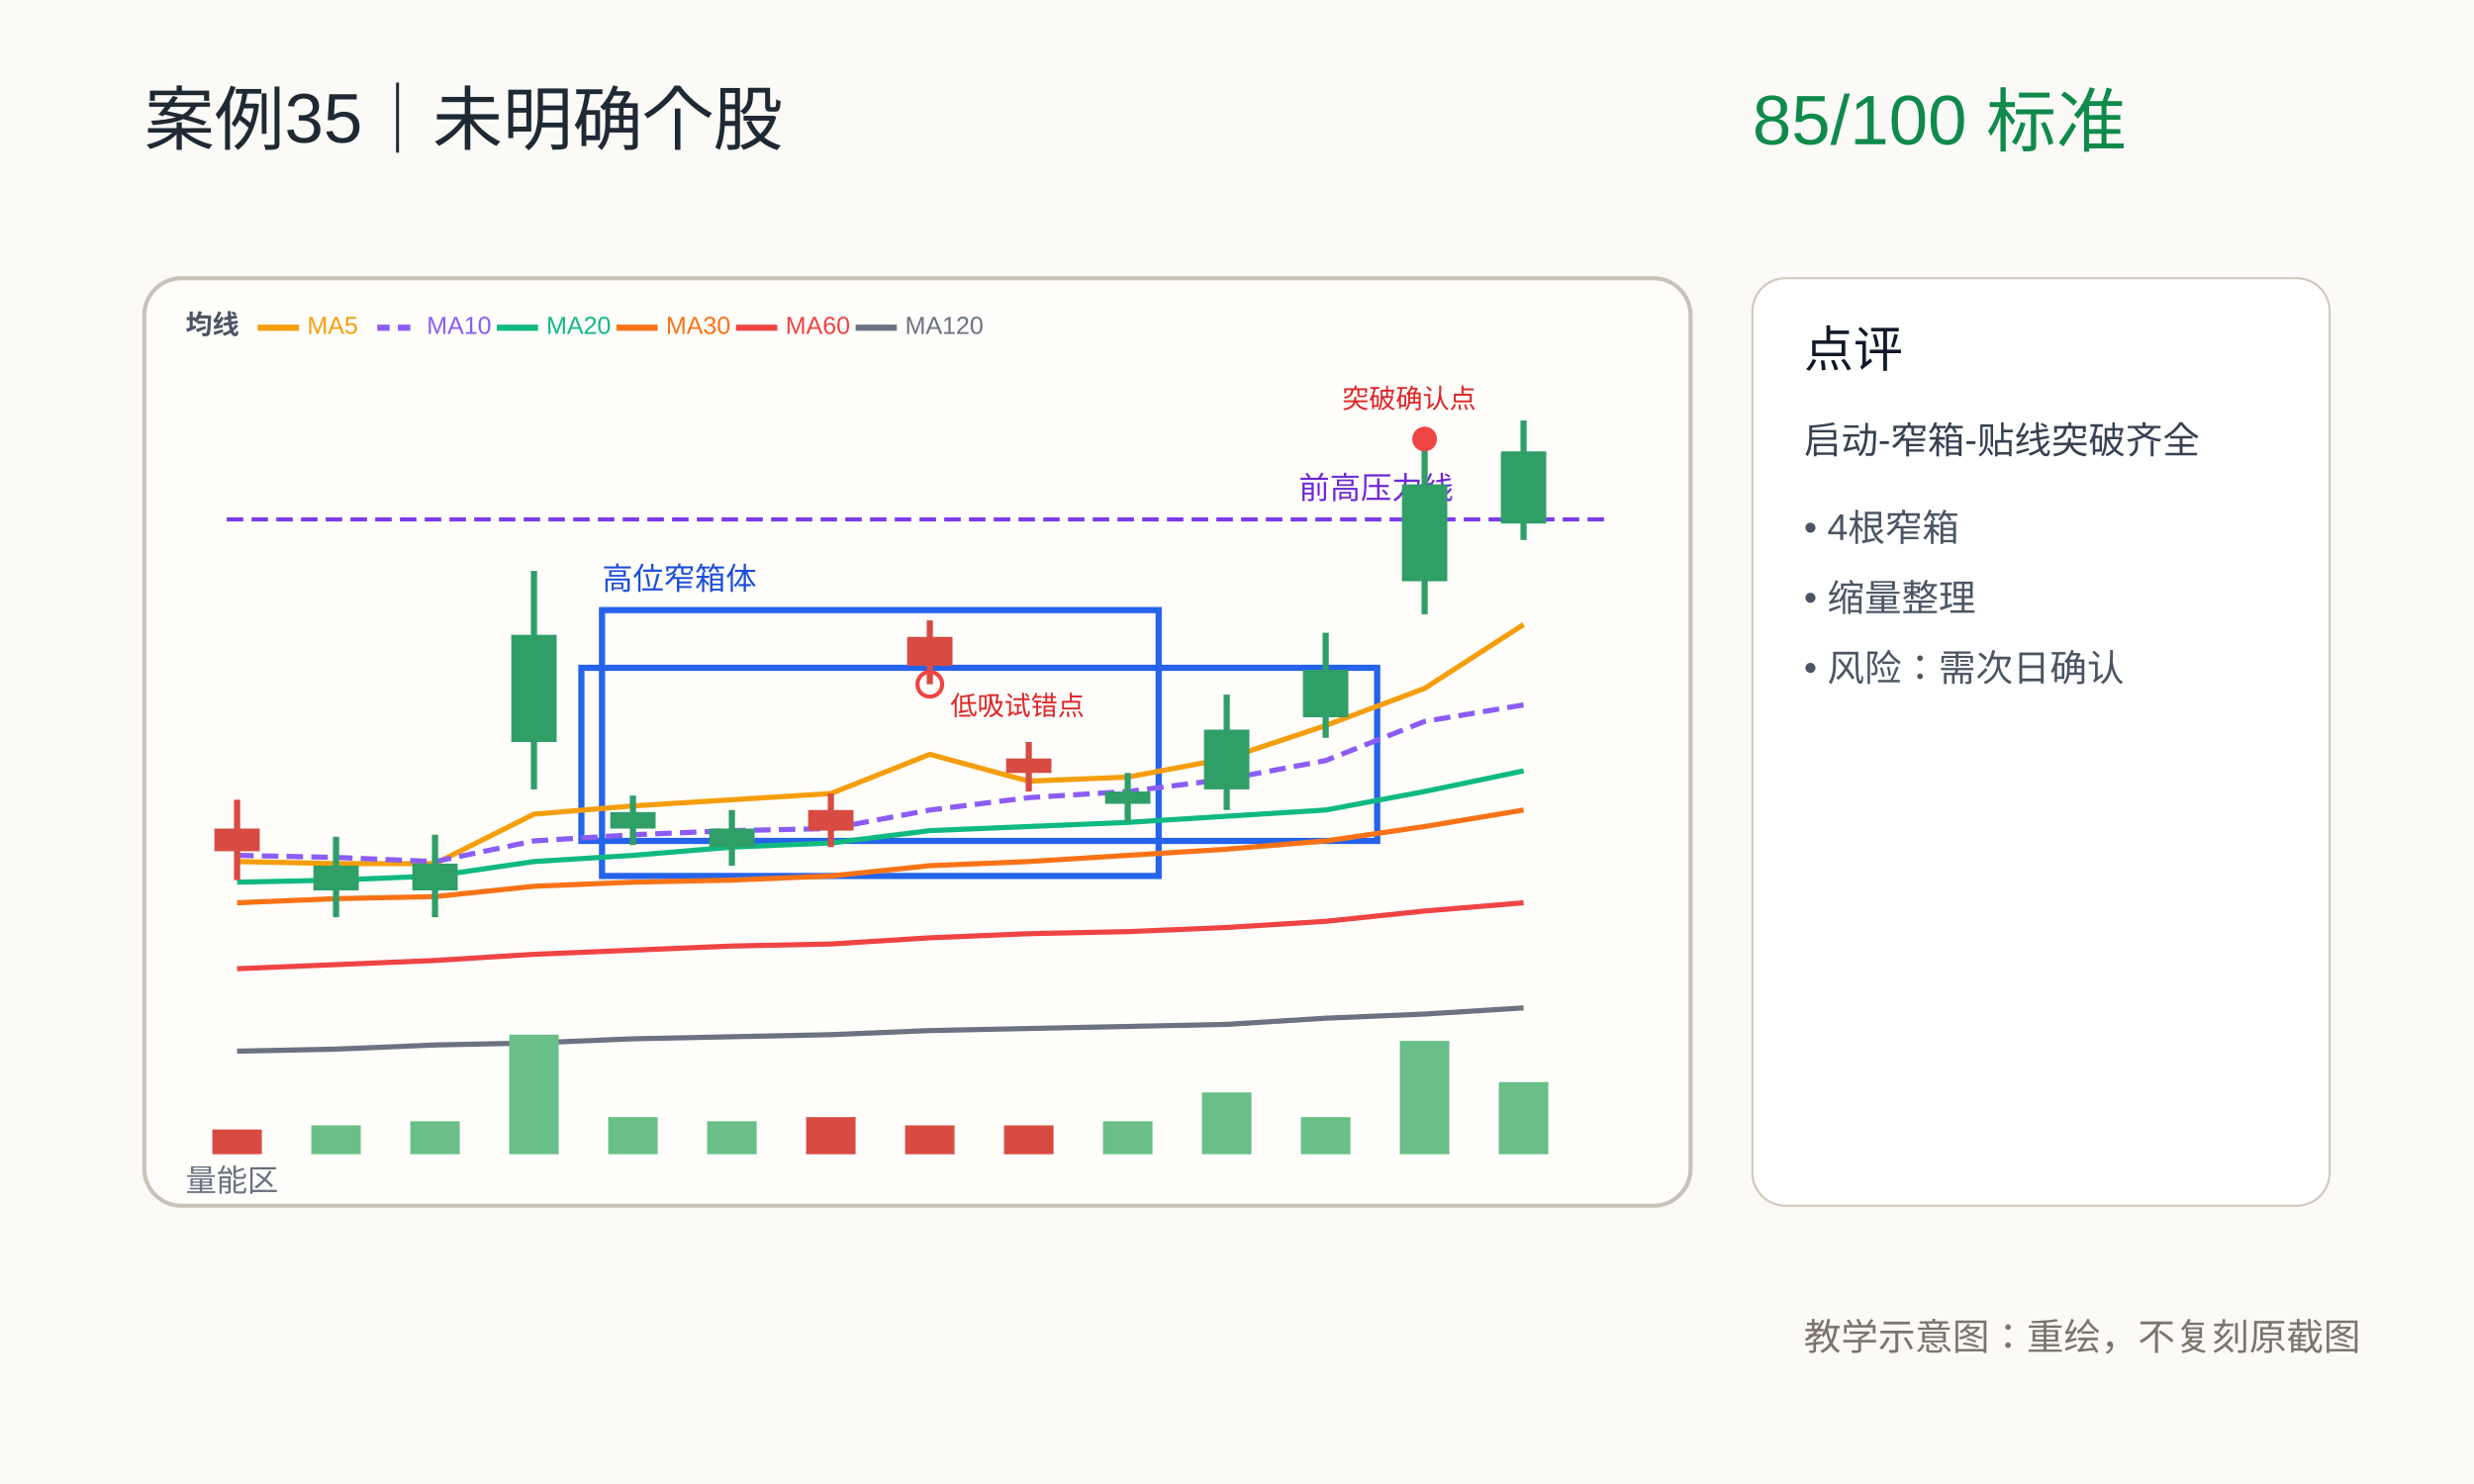
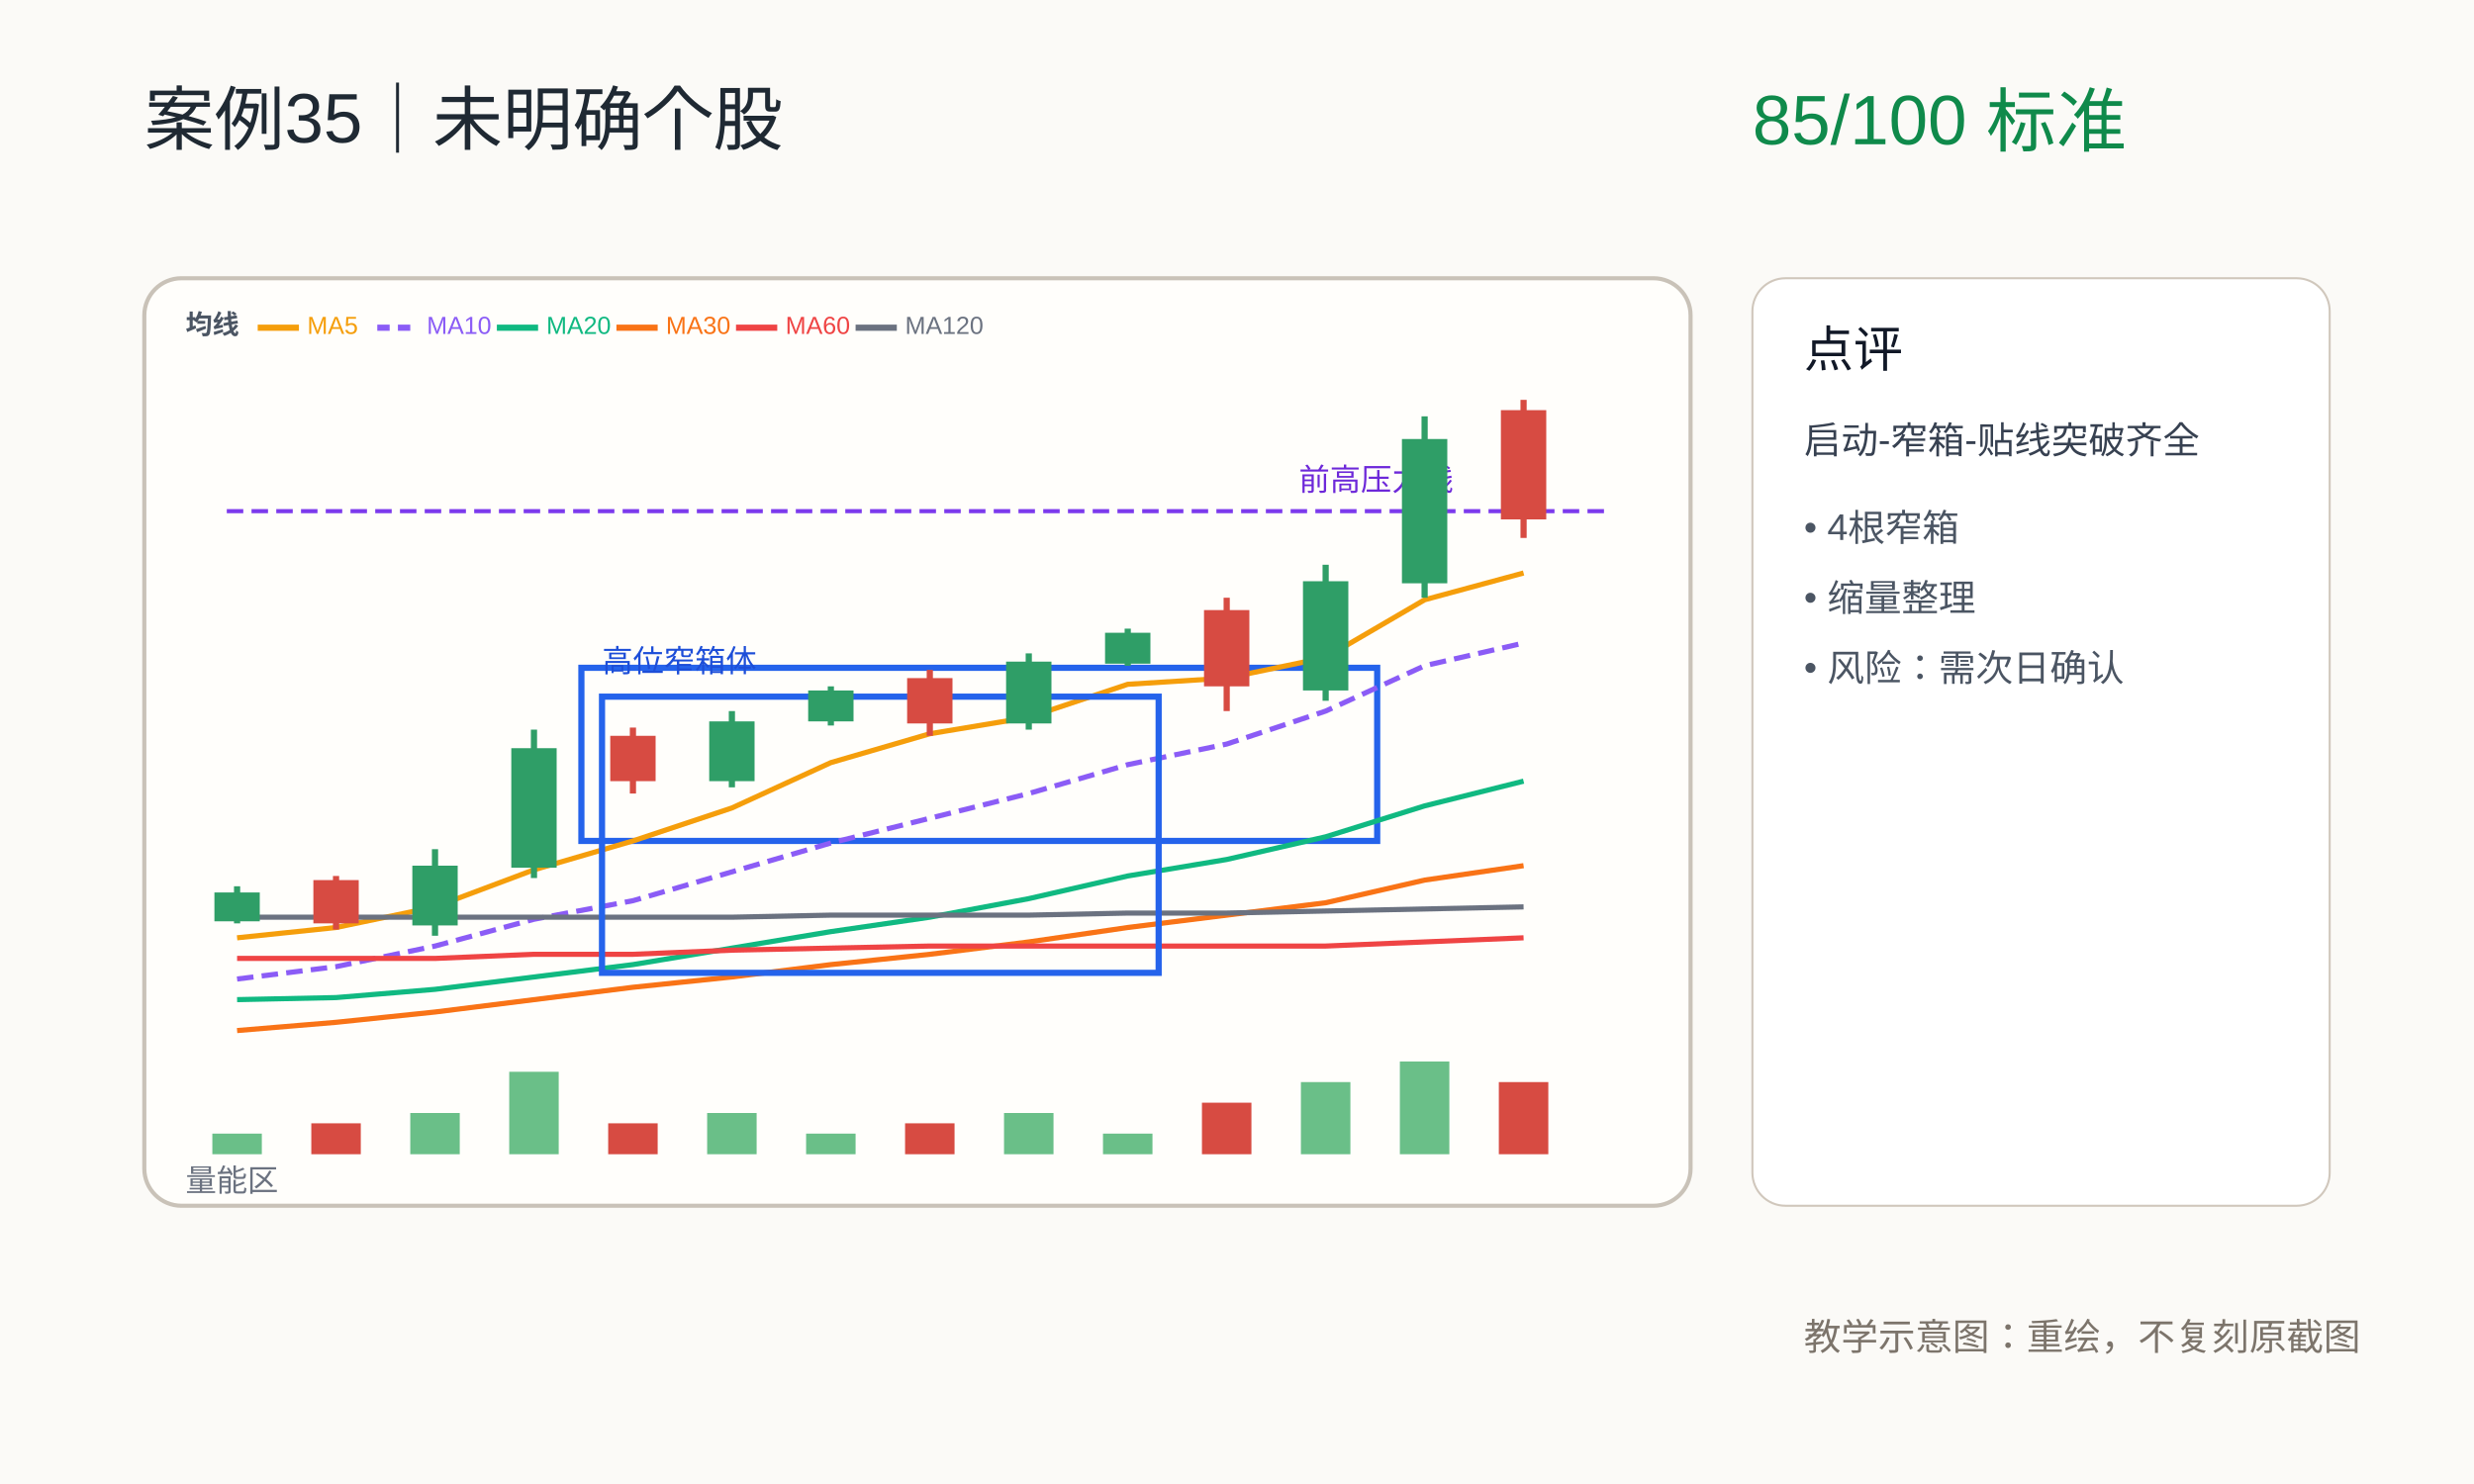
<svg xmlns="http://www.w3.org/2000/svg" width="1200" height="720" viewBox="0 0 1200 720">
  <rect width="1200" height="720" fill="#fbfaf7" />
  <rect x="70" y="135" width="750" height="450" rx="18" fill="#fffefb" stroke="#c9c2b8" stroke-width="2" />
  <text x="70" y="70" font-size="34" font-family="PingFang SC, Arial" fill="#1f2933">案例35｜未明确个股</text>
  <text x="850" y="70" font-size="34" font-family="PingFang SC, Arial" fill="#0f8a4b">85/100  标准</text>
  <rect x="282" y="324" width="386" height="84" fill="none" stroke="#2563eb" stroke-width="3" />
  <text x="90" y="162" font-size="13" font-family="PingFang SC, Arial" fill="#4b5563" font-weight="bold">均线</text>
  <line x1="125" y1="159" x2="145" y2="159" stroke="#f59e0b" stroke-width="3" />
  <text x="149" y="162" font-size="12" font-family="PingFang SC, Arial" fill="#f59e0b">MA5</text>
  <line x1="183" y1="159" x2="203" y2="159" stroke="#8b5cf6" stroke-width="3" stroke-dasharray="6,4" />
  <text x="207" y="162" font-size="12" font-family="PingFang SC, Arial" fill="#8b5cf6">MA10</text>
  <line x1="241" y1="159" x2="261" y2="159" stroke="#10b981" stroke-width="3" />
  <text x="265" y="162" font-size="12" font-family="PingFang SC, Arial" fill="#10b981">MA20</text>
  <line x1="299" y1="159" x2="319" y2="159" stroke="#f97316" stroke-width="3" />
  <text x="323" y="162" font-size="12" font-family="PingFang SC, Arial" fill="#f97316">MA30</text>
  <line x1="357" y1="159" x2="377" y2="159" stroke="#ef4444" stroke-width="3" />
  <text x="381" y="162" font-size="12" font-family="PingFang SC, Arial" fill="#ef4444">MA60</text>
  <line x1="415" y1="159" x2="435" y2="159" stroke="#6b7280" stroke-width="3" />
  <text x="439" y="162" font-size="12" font-family="PingFang SC, Arial" fill="#6b7280">MA120</text>
-   <line x1="110" y1="252" x2="780" y2="252" stroke="#7c3aed" stroke-width="2" stroke-dasharray="8,4" />
-   <text x="630" y="242" font-size="15" font-family="PingFang SC, Arial" fill="#6d28d9">前高压力线</text>
-   <rect x="292" y="296" width="270" height="129" fill="none" stroke="#2563eb" stroke-width="3" />
-   <text x="292" y="286" font-size="15" font-family="PingFang SC, Arial" fill="#1d4ed8">高位窄箱体</text>
-   <polyline points="115,418 163,419 211,419 259,395 307,391 355,388 403,385 451,366 499,379 547,377 595,368 643,352 691,334 739,303" fill="none" stroke="#f59e0b" stroke-width="2.5" />
-   <polyline points="115,415 163,416 211,418 259,408 307,405 355,403 403,402 451,393 499,387 547,384 595,378 643,369 691,350 739,342" fill="none" stroke="#8b5cf6" stroke-width="2.5" stroke-dasharray="8,4" />
-   <polyline points="115,428 163,427 211,425 259,418 307,415 355,411 403,409 451,403 499,401 547,399 595,396 643,393 691,384 739,374" fill="none" stroke="#10b981" stroke-width="2.5" />
-   <polyline points="115,438 163,436 211,435 259,430 307,428 355,427 403,425 451,420 499,418 547,415 595,412 643,408 691,401 739,393" fill="none" stroke="#f97316" stroke-width="2.5" />
-   <polyline points="115,470 163,468 211,466 259,463 307,461 355,459 403,458 451,455 499,453 547,452 595,450 643,447 691,442 739,438" fill="none" stroke="#ef4444" stroke-width="2.5" />
-   <polyline points="115,510 163,509 211,507 259,506 307,504 355,503 403,502 451,500 499,499 547,498 595,497 643,494 691,492 739,489" fill="none" stroke="#6b7280" stroke-width="2.5" />
-   <line x1="115" y1="388" x2="115" y2="427" stroke="#d74b42" stroke-width="3" />
-   <rect x="104" y="402" width="22" height="11" fill="#d74b42" />
-   <line x1="163" y1="406" x2="163" y2="445" stroke="#2f9e67" stroke-width="3" />
-   <rect x="152" y="420" width="22" height="12" fill="#2f9e67" />
-   <line x1="211" y1="405" x2="211" y2="445" stroke="#2f9e67" stroke-width="3" />
-   <rect x="200" y="419" width="22" height="13" fill="#2f9e67" />
-   <line x1="259" y1="277" x2="259" y2="383" stroke="#2f9e67" stroke-width="3" />
-   <rect x="248" y="308" width="22" height="52" fill="#2f9e67" />
-   <line x1="307" y1="386" x2="307" y2="410" stroke="#2f9e67" stroke-width="3" />
-   <rect x="296" y="394" width="22" height="8" fill="#2f9e67" />
-   <line x1="355" y1="393" x2="355" y2="420" stroke="#2f9e67" stroke-width="3" />
-   <rect x="344" y="402" width="22" height="9" fill="#2f9e67" />
-   <line x1="403" y1="385" x2="403" y2="411" stroke="#d74b42" stroke-width="3" />
-   <rect x="392" y="393" width="22" height="10" fill="#d74b42" />
-   <line x1="451" y1="301" x2="451" y2="332" stroke="#d74b42" stroke-width="3" />
-   <rect x="440" y="309" width="22" height="14" fill="#d74b42" />
-   <line x1="499" y1="360" x2="499" y2="384" stroke="#d74b42" stroke-width="3" />
-   <rect x="488" y="368" width="22" height="7" fill="#d74b42" />
-   <line x1="547" y1="375" x2="547" y2="399" stroke="#2f9e67" stroke-width="3" />
-   <rect x="536" y="384" width="22" height="6" fill="#2f9e67" />
-   <line x1="595" y1="337" x2="595" y2="393" stroke="#2f9e67" stroke-width="3" />
-   <rect x="584" y="354" width="22" height="29" fill="#2f9e67" />
-   <line x1="643" y1="307" x2="643" y2="358" stroke="#2f9e67" stroke-width="3" />
-   <rect x="632" y="325" width="22" height="23" fill="#2f9e67" />
-   <line x1="691" y1="213" x2="691" y2="298" stroke="#2f9e67" stroke-width="3" />
-   <rect x="680" y="235" width="22" height="47" fill="#2f9e67" />
-   <line x1="739" y1="204" x2="739" y2="262" stroke="#2f9e67" stroke-width="3" />
-   <rect x="728" y="219" width="22" height="35" fill="#2f9e67" />
-   <rect x="103" y="548" width="24" height="12" fill="#d74b42" />
-   <rect x="151" y="546" width="24" height="14" fill="#6abf88" />
-   <rect x="199" y="544" width="24" height="16" fill="#6abf88" />
-   <rect x="247" y="502" width="24" height="58" fill="#6abf88" />
-   <rect x="295" y="542" width="24" height="18" fill="#6abf88" />
-   <rect x="343" y="544" width="24" height="16" fill="#6abf88" />
-   <rect x="391" y="542" width="24" height="18" fill="#d74b42" />
-   <rect x="439" y="546" width="24" height="14" fill="#d74b42" />
-   <rect x="487" y="546" width="24" height="14" fill="#d74b42" />
-   <rect x="535" y="544" width="24" height="16" fill="#6abf88" />
-   <rect x="583" y="530" width="24" height="30" fill="#6abf88" />
-   <rect x="631" y="542" width="24" height="18" fill="#6abf88" />
-   <rect x="679" y="505" width="24" height="55" fill="#6abf88" />
-   <rect x="727" y="525" width="24" height="35" fill="#6abf88" />
+   <polyline points="115,455 163,450 211,440 259,422 307,408 355,392 403,370 451,356 499,348 547,332 595,329 643,319 691,291 739,278" fill="none" stroke="#f59e0b" stroke-width="2.5" />
+   <polyline points="115,475 163,469 211,459 259,446 307,437 355,423 403,409 451,397 499,385 547,371 595,361 643,345 691,323 739,312" fill="none" stroke="#8b5cf6" stroke-width="2.5" stroke-dasharray="8,4" />
+   <polyline points="115,485 163,484 211,480 259,474 307,468 355,460 403,452 451,445 499,436 547,425 595,417 643,406 691,391 739,379" fill="none" stroke="#10b981" stroke-width="2.5" />
+   <polyline points="115,500 163,496 211,491 259,485 307,479 355,474 403,468 451,463 499,457 547,450 595,444 643,438 691,427 739,420" fill="none" stroke="#f97316" stroke-width="2.5" />
+   <polyline points="115,465 163,465 211,465 259,463 307,463 355,461 403,460 451,459 499,459 547,459 595,459 643,459 691,457 739,455" fill="none" stroke="#ef4444" stroke-width="2.5" />
+   <polyline points="115,445 163,445 211,445 259,445 307,445 355,445 403,444 451,444 499,444 547,443 595,443 643,442 691,441 739,440" fill="none" stroke="#6b7280" stroke-width="2.5" />
+   <line x1="110" y1="248" x2="780" y2="248" stroke="#7c3aed" stroke-width="2" stroke-dasharray="8,4" />
+   <text x="630" y="238" font-size="15" font-family="PingFang SC, Arial" fill="#6d28d9">前高压力线</text>
+   <rect x="292" y="338" width="270" height="134" fill="none" stroke="#2563eb" stroke-width="3" />
+   <text x="292" y="326" font-size="15" font-family="PingFang SC, Arial" fill="#1d4ed8">高位窄箱体</text>
+   <line x1="115" y1="430" x2="115" y2="448" stroke="#2f9e67" stroke-width="3" />
+   <rect x="104" y="433" width="22" height="14" fill="#2f9e67" />
+   <line x1="163" y1="425" x2="163" y2="451" stroke="#d74b42" stroke-width="3" />
+   <rect x="152" y="427" width="22" height="21" fill="#d74b42" />
+   <line x1="211" y1="412" x2="211" y2="454" stroke="#2f9e67" stroke-width="3" />
+   <rect x="200" y="420" width="22" height="29" fill="#2f9e67" />
+   <line x1="259" y1="354" x2="259" y2="426" stroke="#2f9e67" stroke-width="3" />
+   <rect x="248" y="363" width="22" height="58" fill="#2f9e67" />
+   <line x1="307" y1="353" x2="307" y2="385" stroke="#d74b42" stroke-width="3" />
+   <rect x="296" y="357" width="22" height="22" fill="#d74b42" />
+   <line x1="355" y1="345" x2="355" y2="382" stroke="#2f9e67" stroke-width="3" />
+   <rect x="344" y="350" width="22" height="29" fill="#2f9e67" />
+   <line x1="403" y1="333" x2="403" y2="352" stroke="#2f9e67" stroke-width="3" />
+   <rect x="392" y="335" width="22" height="15" fill="#2f9e67" />
+   <line x1="451" y1="325" x2="451" y2="357" stroke="#d74b42" stroke-width="3" />
+   <rect x="440" y="329" width="22" height="22" fill="#d74b42" />
+   <line x1="499" y1="317" x2="499" y2="354" stroke="#2f9e67" stroke-width="3" />
+   <rect x="488" y="321" width="22" height="30" fill="#2f9e67" />
+   <line x1="547" y1="305" x2="547" y2="323" stroke="#2f9e67" stroke-width="3" />
+   <rect x="536" y="307" width="22" height="15" fill="#2f9e67" />
+   <line x1="595" y1="290" x2="595" y2="345" stroke="#d74b42" stroke-width="3" />
+   <rect x="584" y="296" width="22" height="37" fill="#d74b42" />
+   <line x1="643" y1="274" x2="643" y2="340" stroke="#2f9e67" stroke-width="3" />
+   <rect x="632" y="282" width="22" height="53" fill="#2f9e67" />
+   <line x1="691" y1="202" x2="691" y2="290" stroke="#2f9e67" stroke-width="3" />
+   <rect x="680" y="213" width="22" height="70" fill="#2f9e67" />
+   <line x1="739" y1="194" x2="739" y2="261" stroke="#d74b42" stroke-width="3" />
+   <rect x="728" y="199" width="22" height="53" fill="#d74b42" />
+   <rect x="103" y="550" width="24" height="10" fill="#6abf88" />
+   <rect x="151" y="545" width="24" height="15" fill="#d74b42" />
+   <rect x="199" y="540" width="24" height="20" fill="#6abf88" />
+   <rect x="247" y="520" width="24" height="40" fill="#6abf88" />
+   <rect x="295" y="545" width="24" height="15" fill="#d74b42" />
+   <rect x="343" y="540" width="24" height="20" fill="#6abf88" />
+   <rect x="391" y="550" width="24" height="10" fill="#6abf88" />
+   <rect x="439" y="545" width="24" height="15" fill="#d74b42" />
+   <rect x="487" y="540" width="24" height="20" fill="#6abf88" />
+   <rect x="535" y="550" width="24" height="10" fill="#6abf88" />
+   <rect x="583" y="535" width="24" height="25" fill="#d74b42" />
+   <rect x="631" y="525" width="24" height="35" fill="#6abf88" />
+   <rect x="679" y="515" width="24" height="45" fill="#6abf88" />
+   <rect x="727" y="525" width="24" height="35" fill="#d74b42" />
  <text x="90" y="578" font-size="15" font-family="PingFang SC, Arial" fill="#6b7280">量能区</text>
-   <circle cx="451" cy="332" r="6" fill="none" stroke="#ef4444" stroke-width="2" />
-   <text x="461" y="347" font-size="13" font-family="PingFang SC, Arial" fill="#dc2626">低吸试错点</text>
-   <circle cx="691" cy="213" r="6" fill="#ef4444" stroke="none" />
-   <text x="651" y="198" font-size="13" font-family="PingFang SC, Arial" fill="#dc2626">突破确认点</text>
  <rect x="850" y="135" width="280" height="450" rx="16" fill="#ffffff" stroke="#d0c7bc" />
  <text x="875" y="178" font-size="24" font-family="PingFang SC, Arial" fill="#111827">点评</text>
  <text x="875" y="220" font-size="18" font-family="PingFang SC, Arial" fill="#374151">启动-窄箱-贴线突破齐全</text>
  <text x="875" y="262" font-size="18" font-family="PingFang SC, Arial" fill="#4b5563">• 4根窄箱</text>
  <text x="875" y="296" font-size="18" font-family="PingFang SC, Arial" fill="#4b5563">• 缩量整理</text>
  <text x="875" y="330" font-size="18" font-family="PingFang SC, Arial" fill="#4b5563">• 风险：需次日确认</text>
  <text x="875" y="655" font-size="18" font-family="PingFang SC, Arial" fill="#7c746b">教学示意图：重绘，不复刻原截图</text>
</svg>
